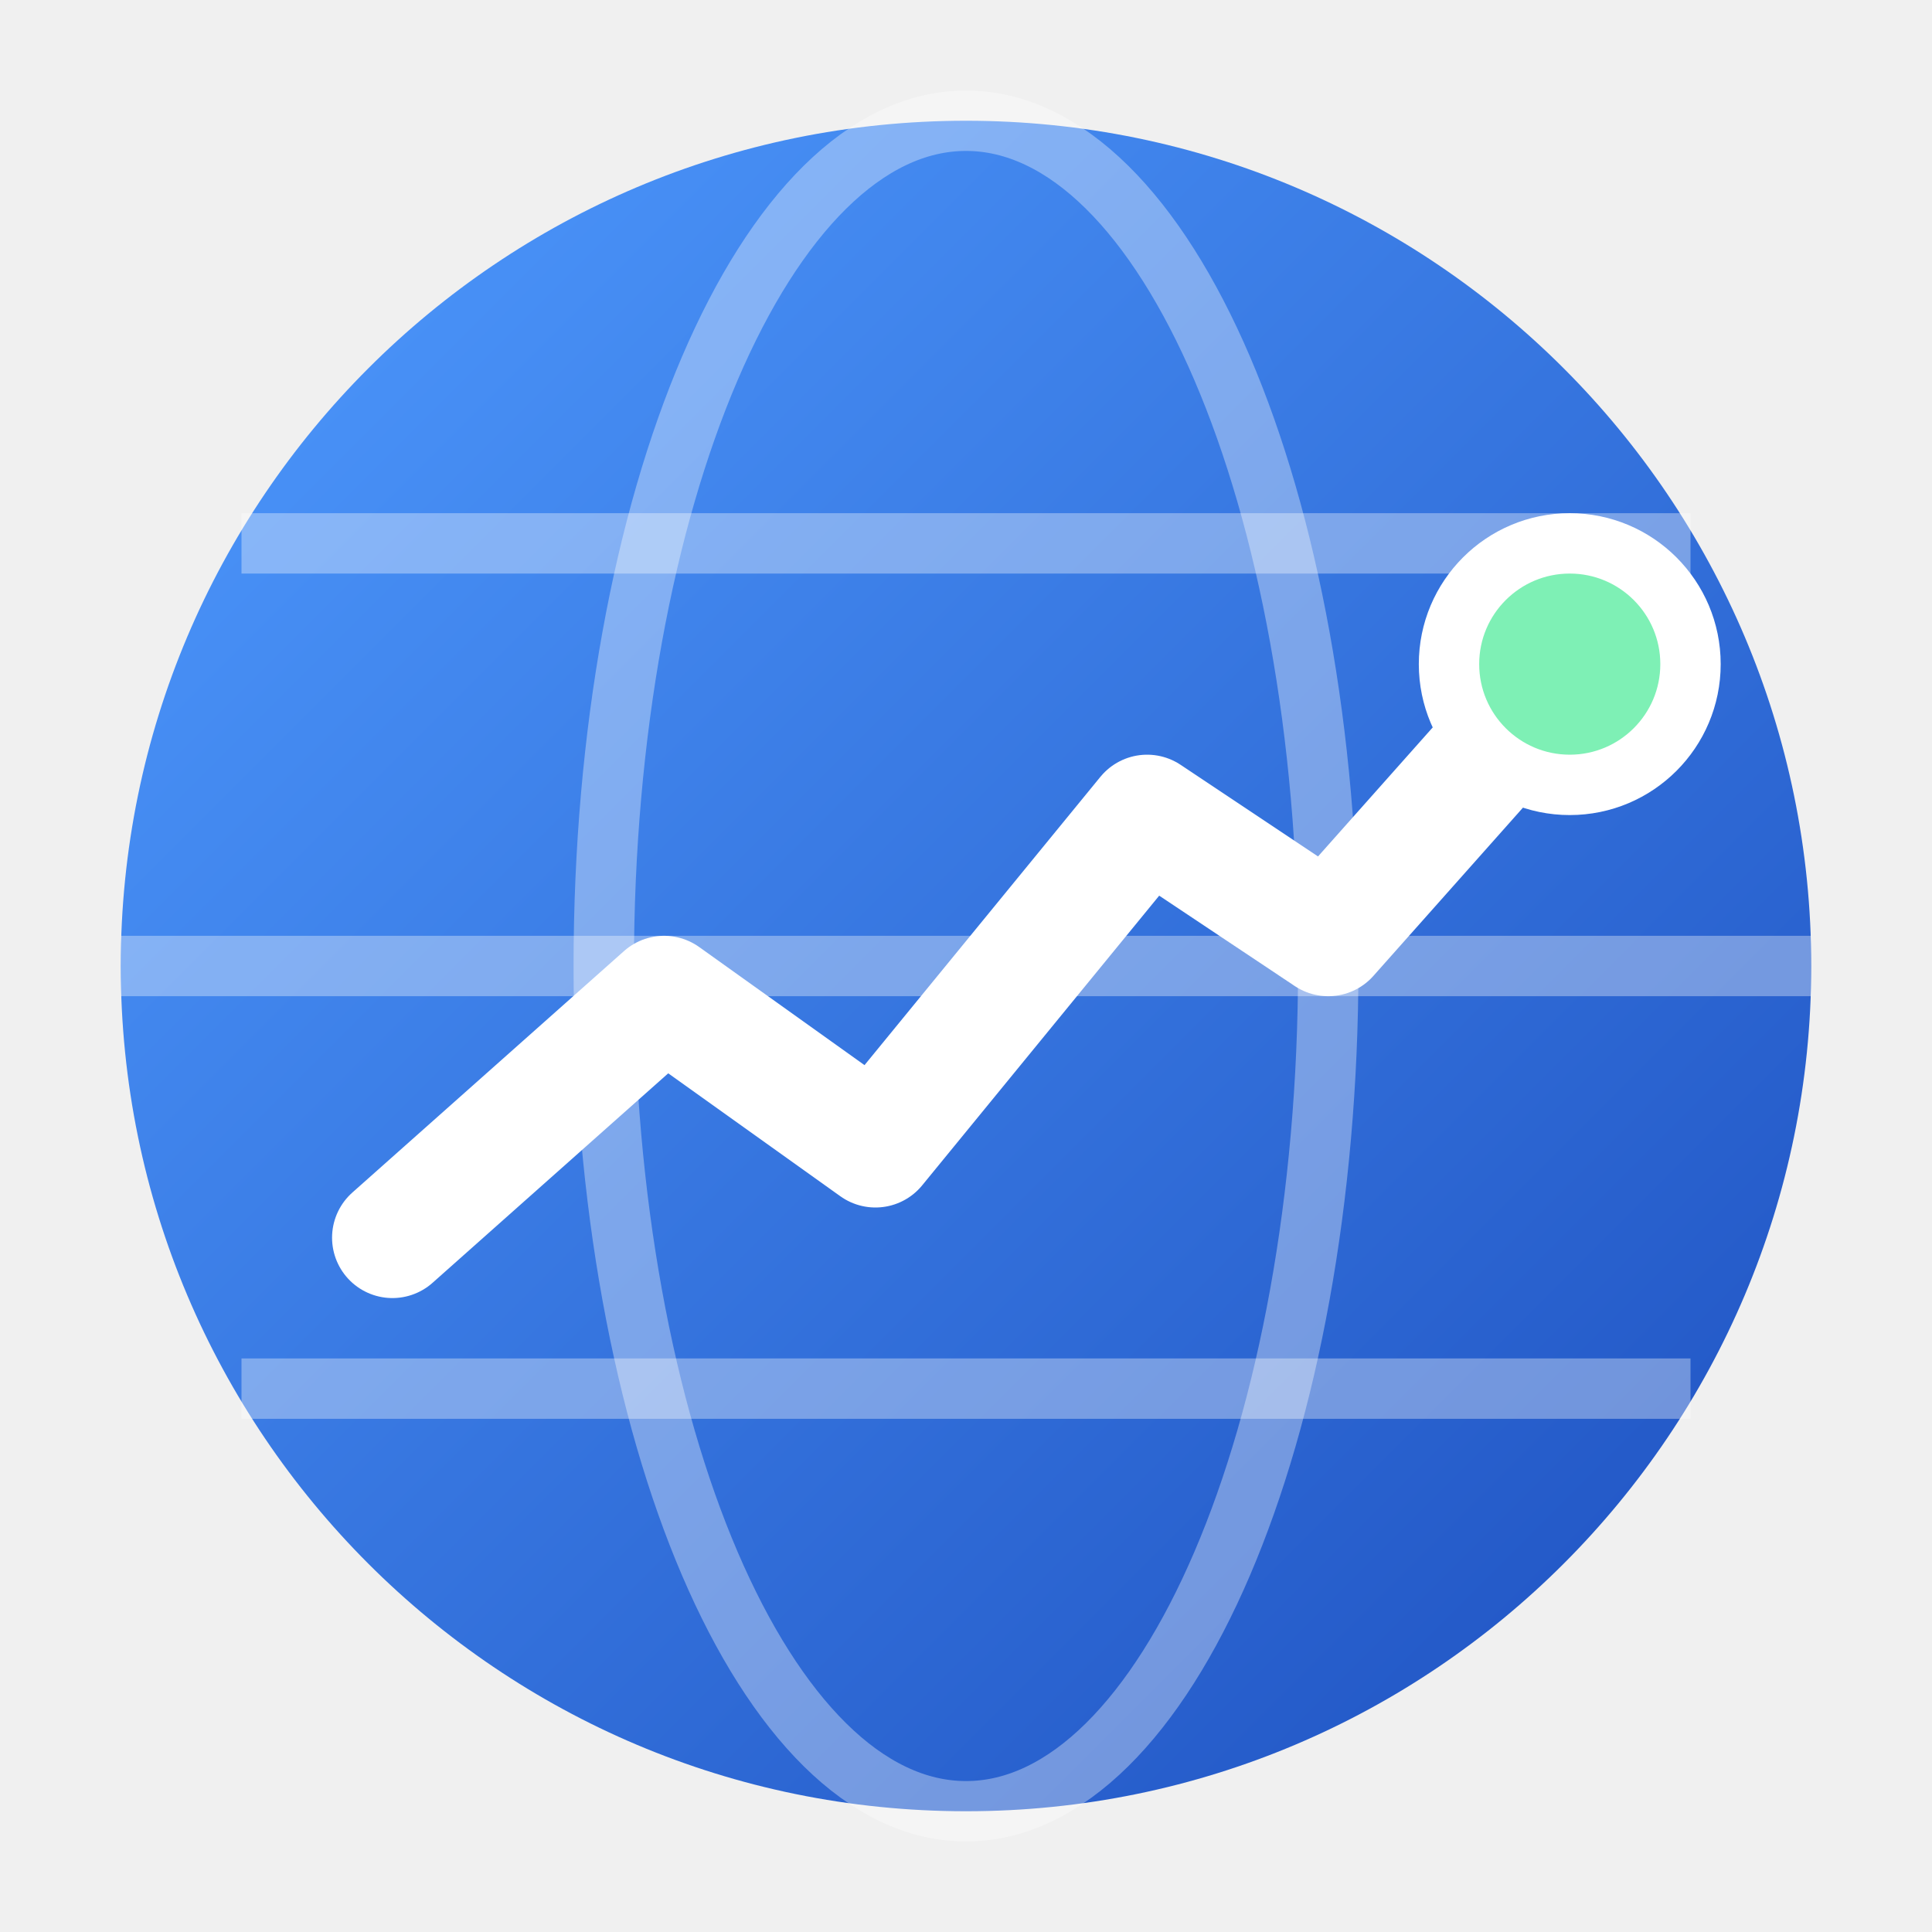
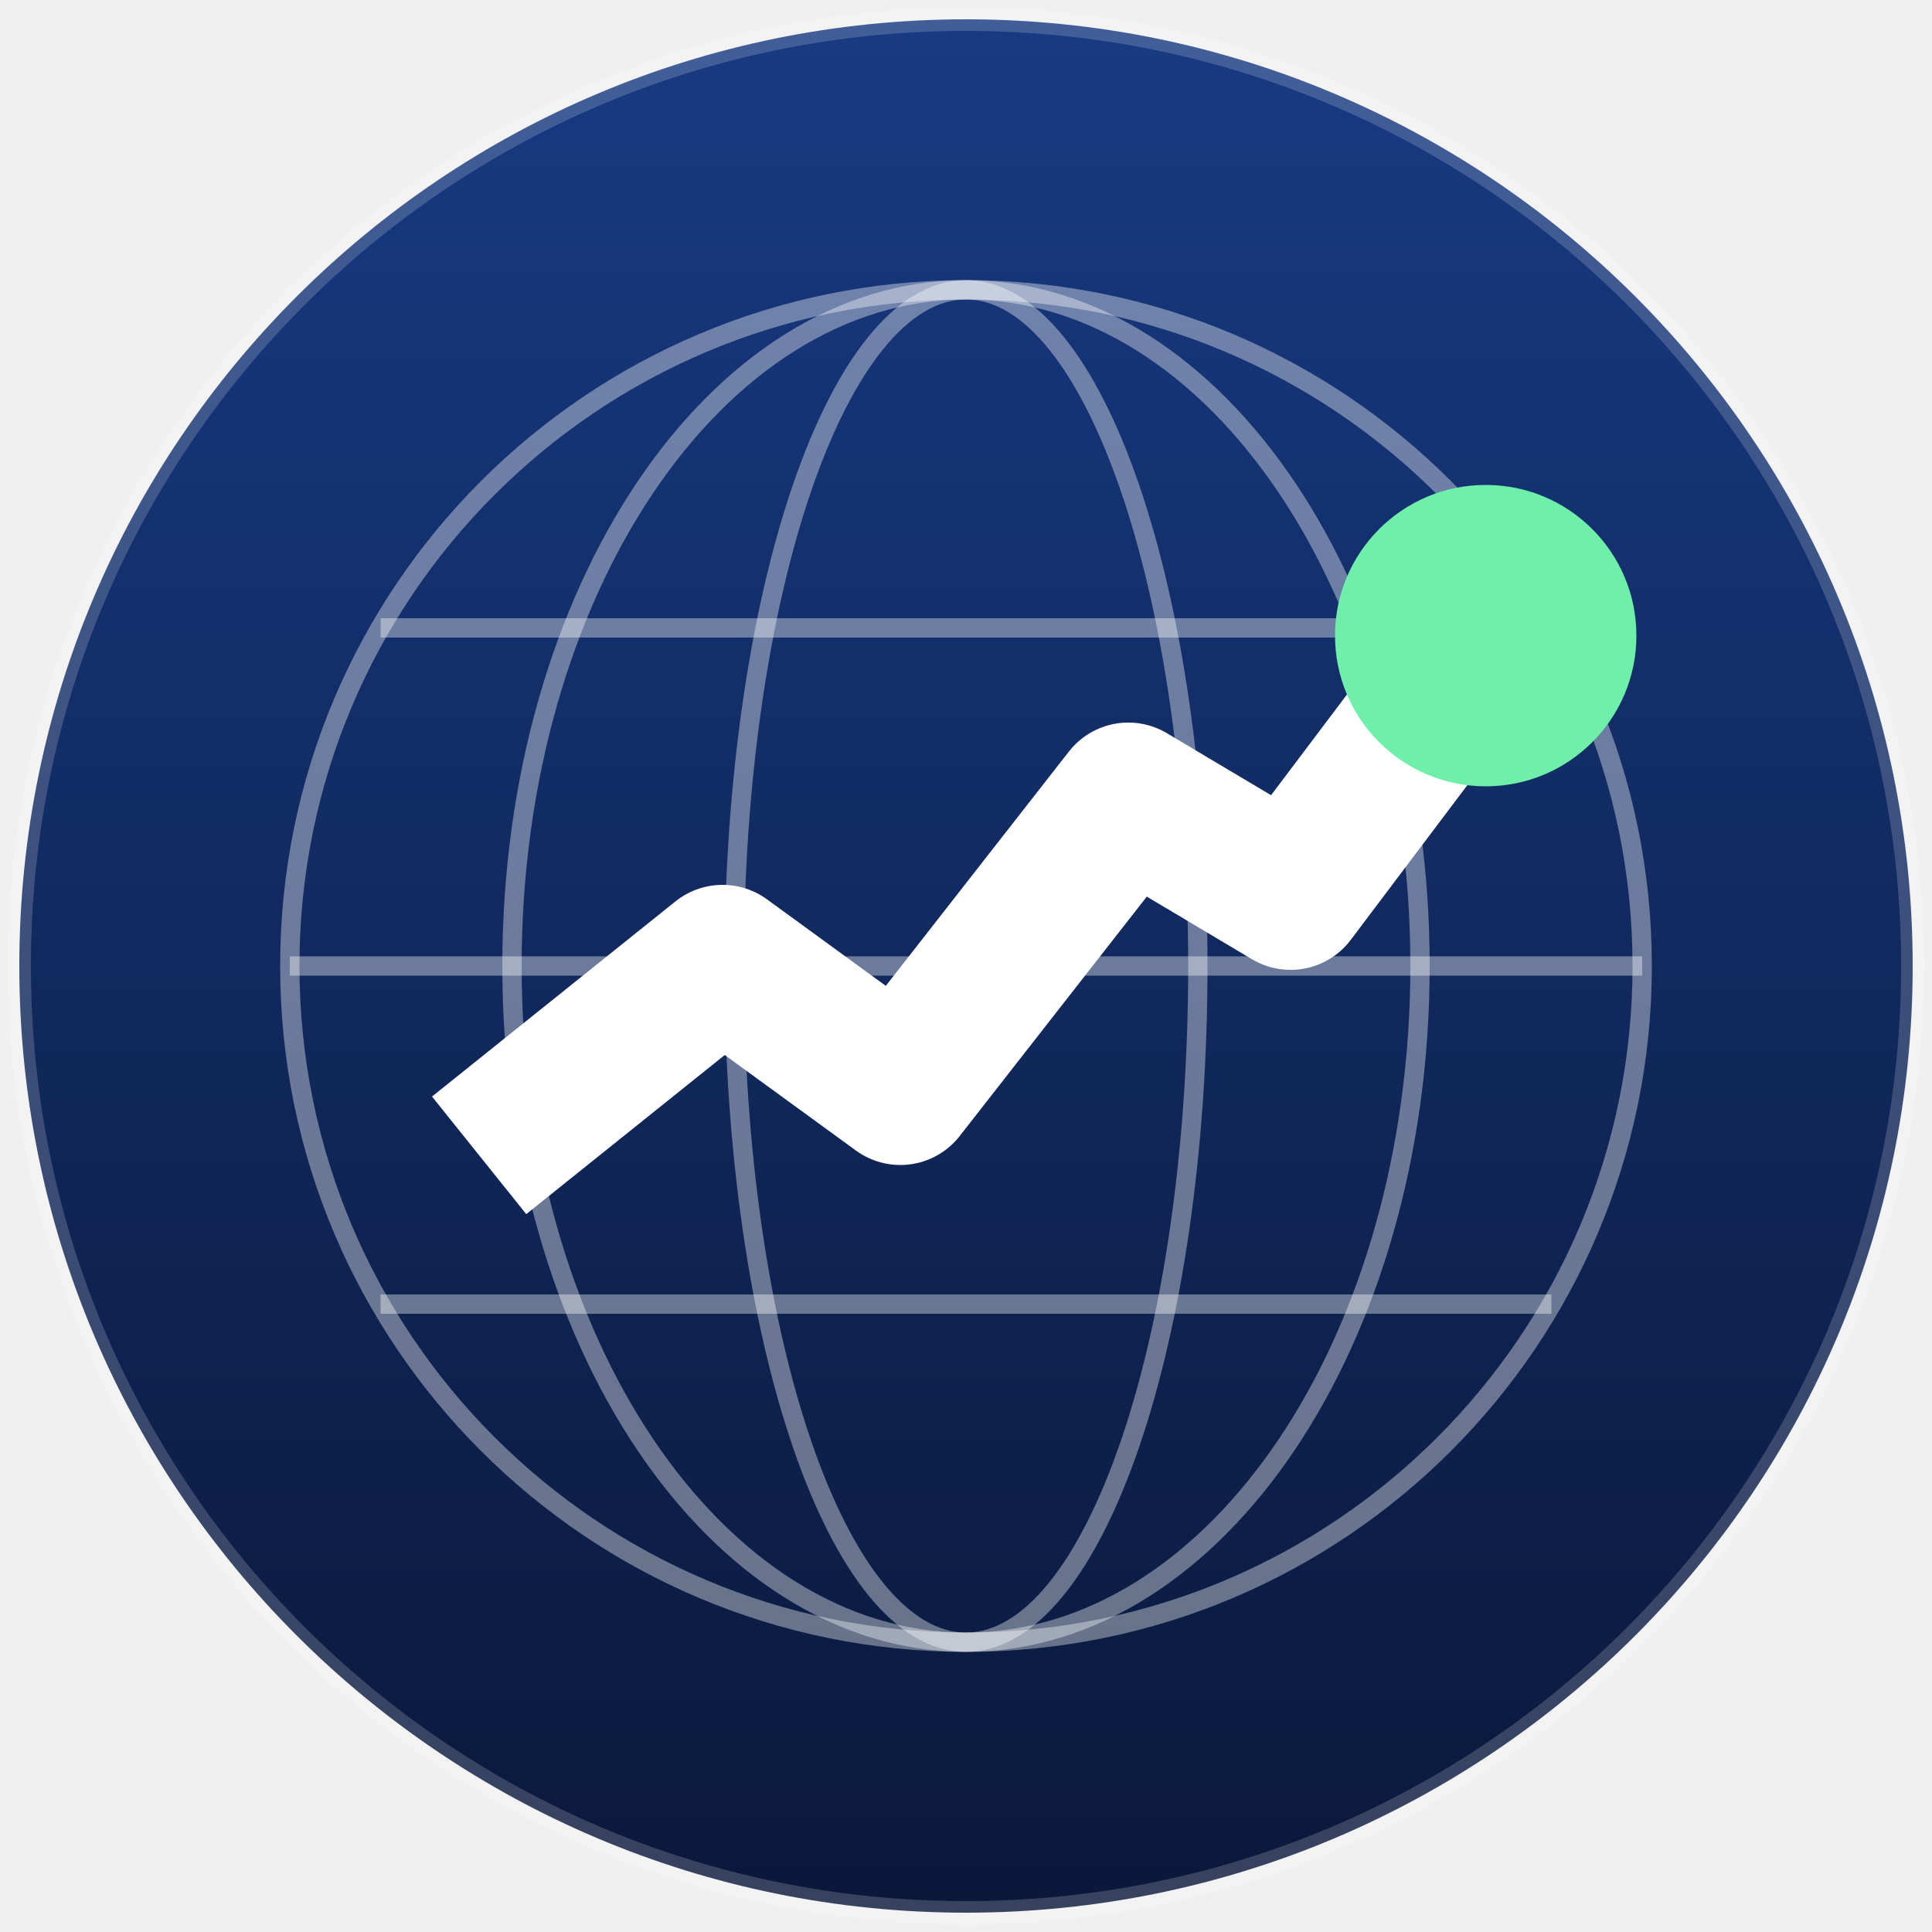
- <svg xmlns="http://www.w3.org/2000/svg" viewBox="0 0 64 64" role="img" aria-label="ResearchBoard">
+ <svg xmlns="http://www.w3.org/2000/svg" viewBox="0 0 100 100" role="img" aria-label="ResearchBoard">
  <defs>
-     <linearGradient id="g" x1="0" y1="0" x2="1" y2="1">
-       <stop offset="0" stop-color="#4f9bff" />
-       <stop offset="1" stop-color="#1d4fbf" />
+     <linearGradient id="rb" x1="0" y1="0" x2="0" y2="1">
+       <stop offset="0" stop-color="#183a82" />
+       <stop offset="1" stop-color="#0a183a" />
    </linearGradient>
  </defs>
-   <circle cx="32" cy="32" r="28" fill="url(#g)" />
-   <g fill="none" stroke="#ffffff" stroke-opacity=".35" stroke-width="2">
-     <ellipse cx="32" cy="32" rx="12" ry="28" />
-     <path d="M4 32h56M8 18h48M8 46h48" />
+   <circle cx="50" cy="50" r="49" fill="url(#rb)" stroke="#ffffff" stroke-opacity=".18" stroke-width="1.2" />
+   <g fill="none" stroke="#ffffff" stroke-opacity=".38" stroke-width="1">
+     <circle cx="50" cy="50" r="35" />
+     <ellipse cx="50" cy="50" rx="23.5" ry="35" />
+     <ellipse cx="50" cy="50" rx="12" ry="35" />
+     <path d="M19.7 32.5h60.6M15 50h70M19.7 67.5h60.6" />
  </g>
-   <path d="M13 41l9-8 7 5 9-11 6 4 8-9" fill="none" stroke="#ffffff" stroke-width="4" stroke-linecap="round" stroke-linejoin="round" />
-   <circle cx="52" cy="22" r="4" fill="#7ef0b5" stroke="#ffffff" stroke-width="2" />
+   <path d="M24.8 59.8L37.4 49.7 46.6 56.4 58.4 41.3 66.8 46.3 76.9 32.9" fill="none" stroke="#ffffff" stroke-width="7.8" stroke-linejoin="round" stroke-linecap="butt" />
+   <circle cx="76.9" cy="32.9" r="7.8" fill="#6ef0aa" />
</svg>
